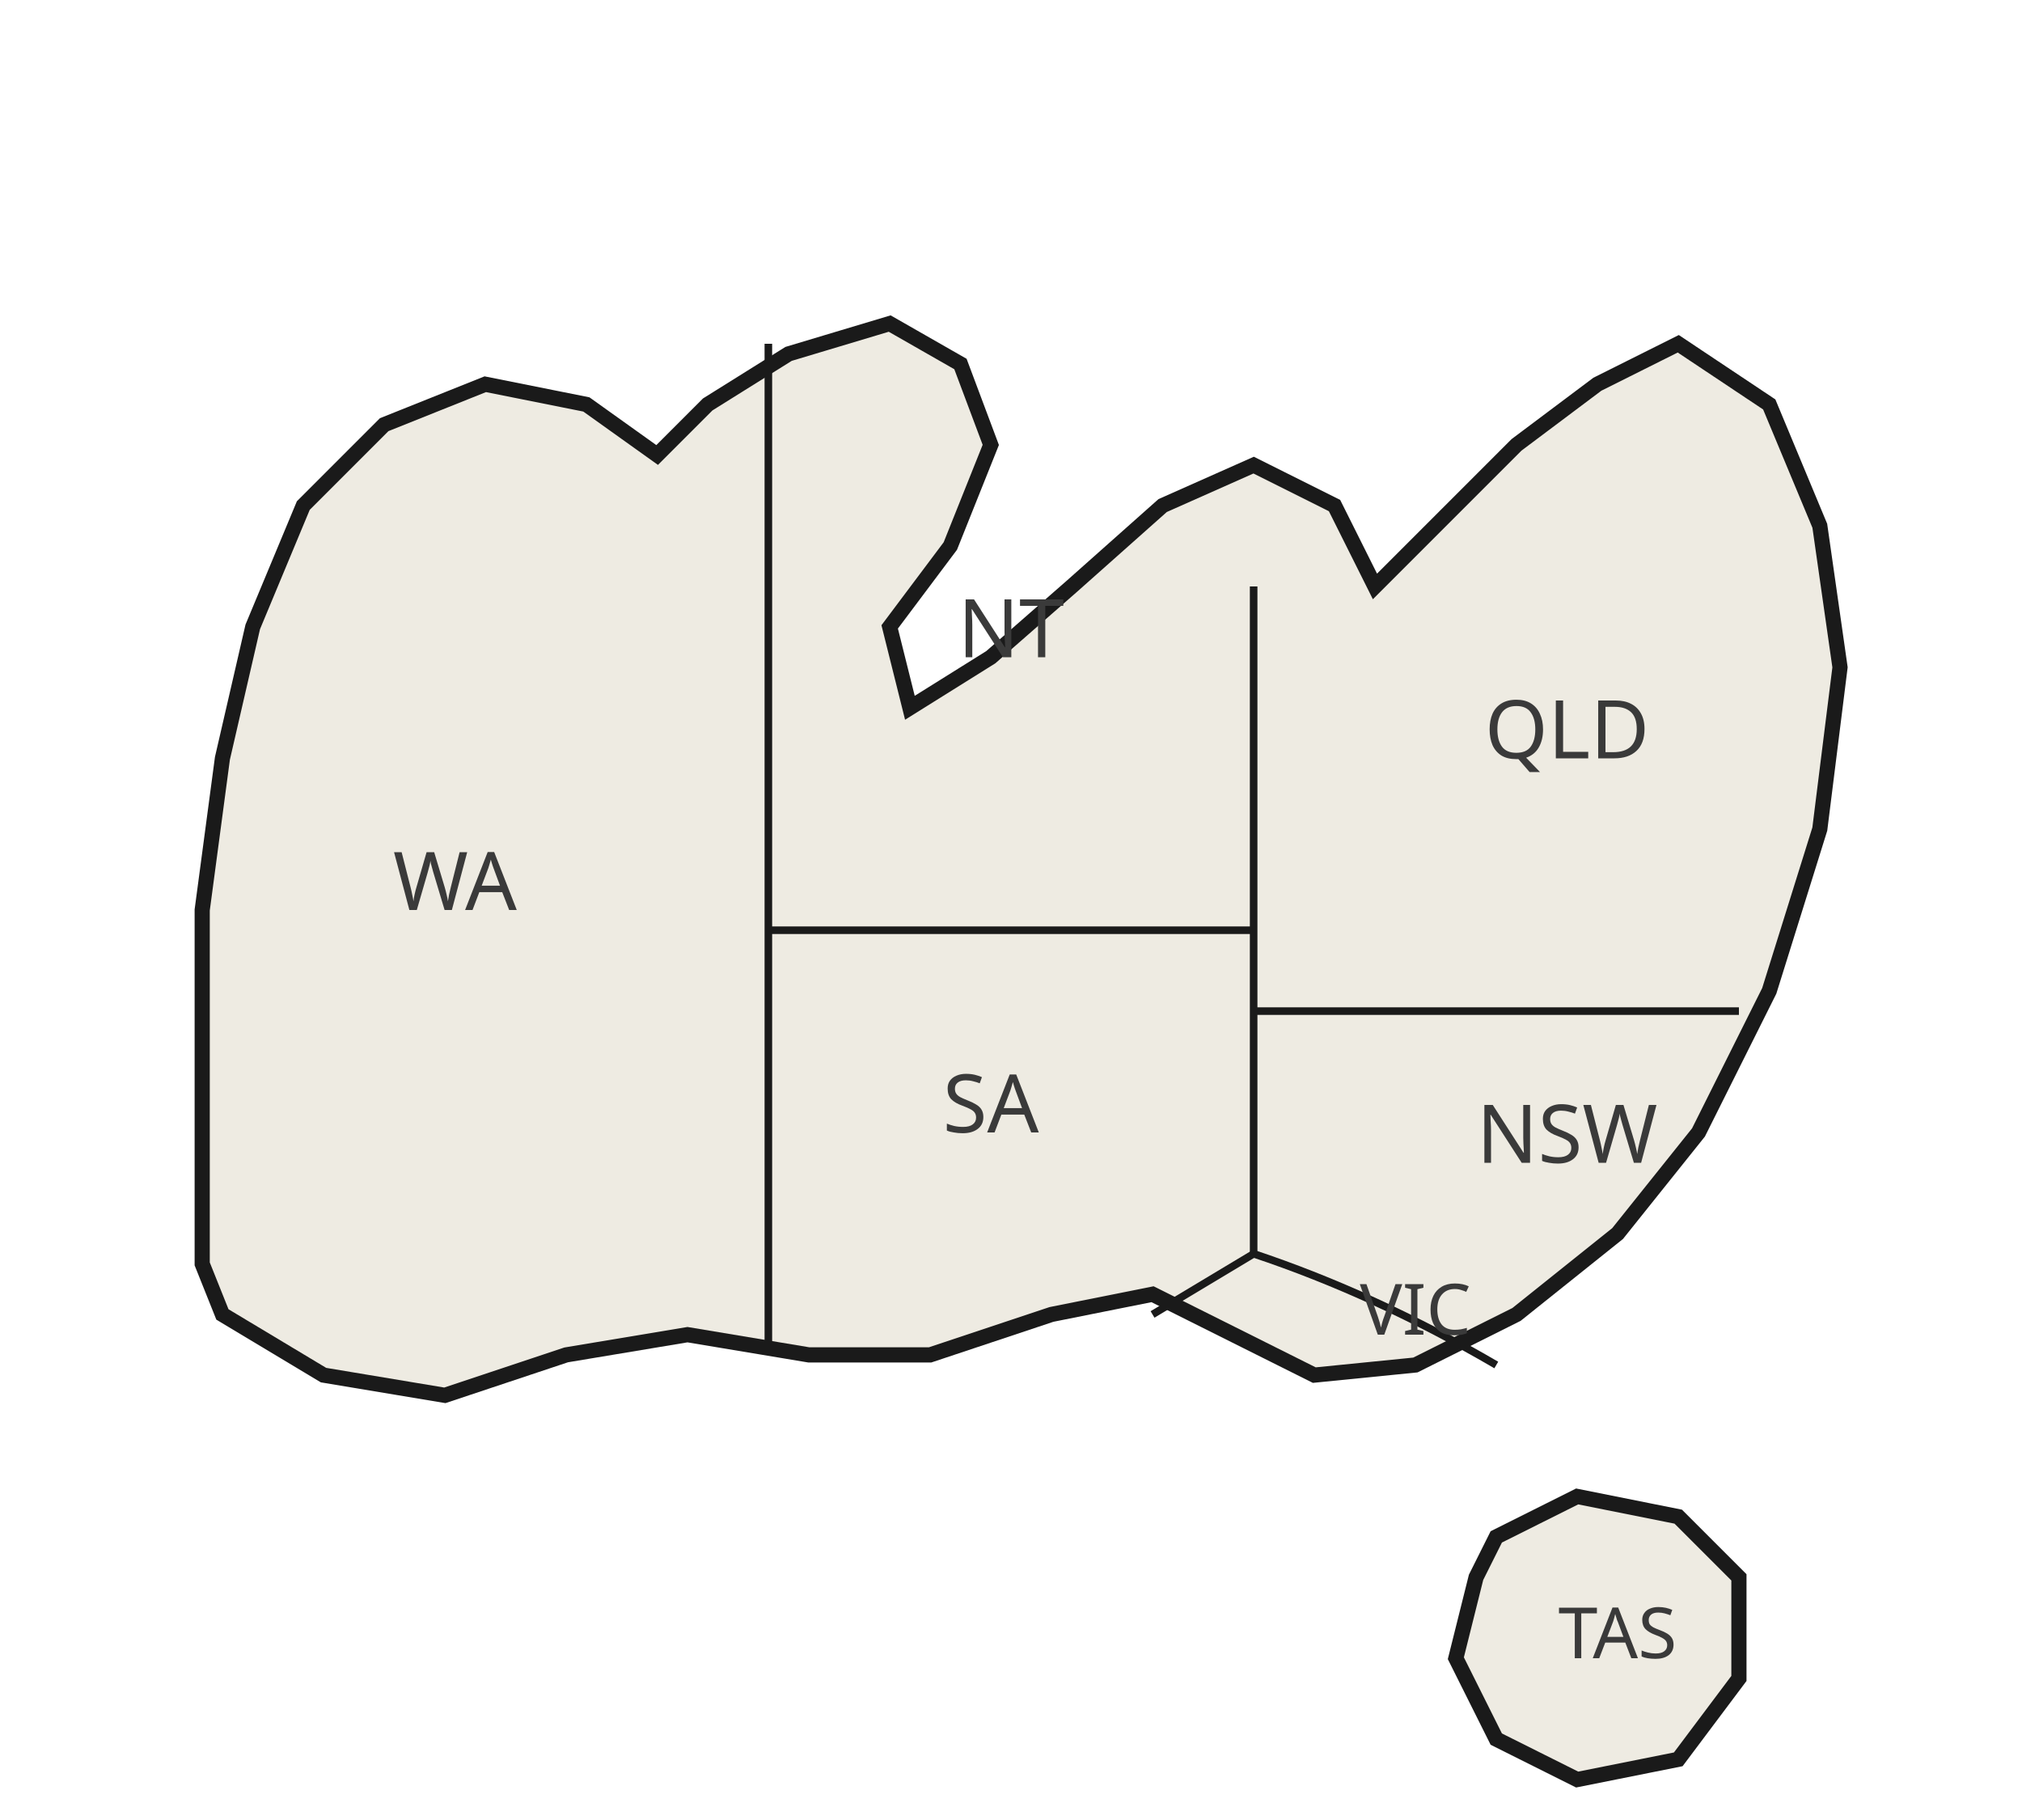
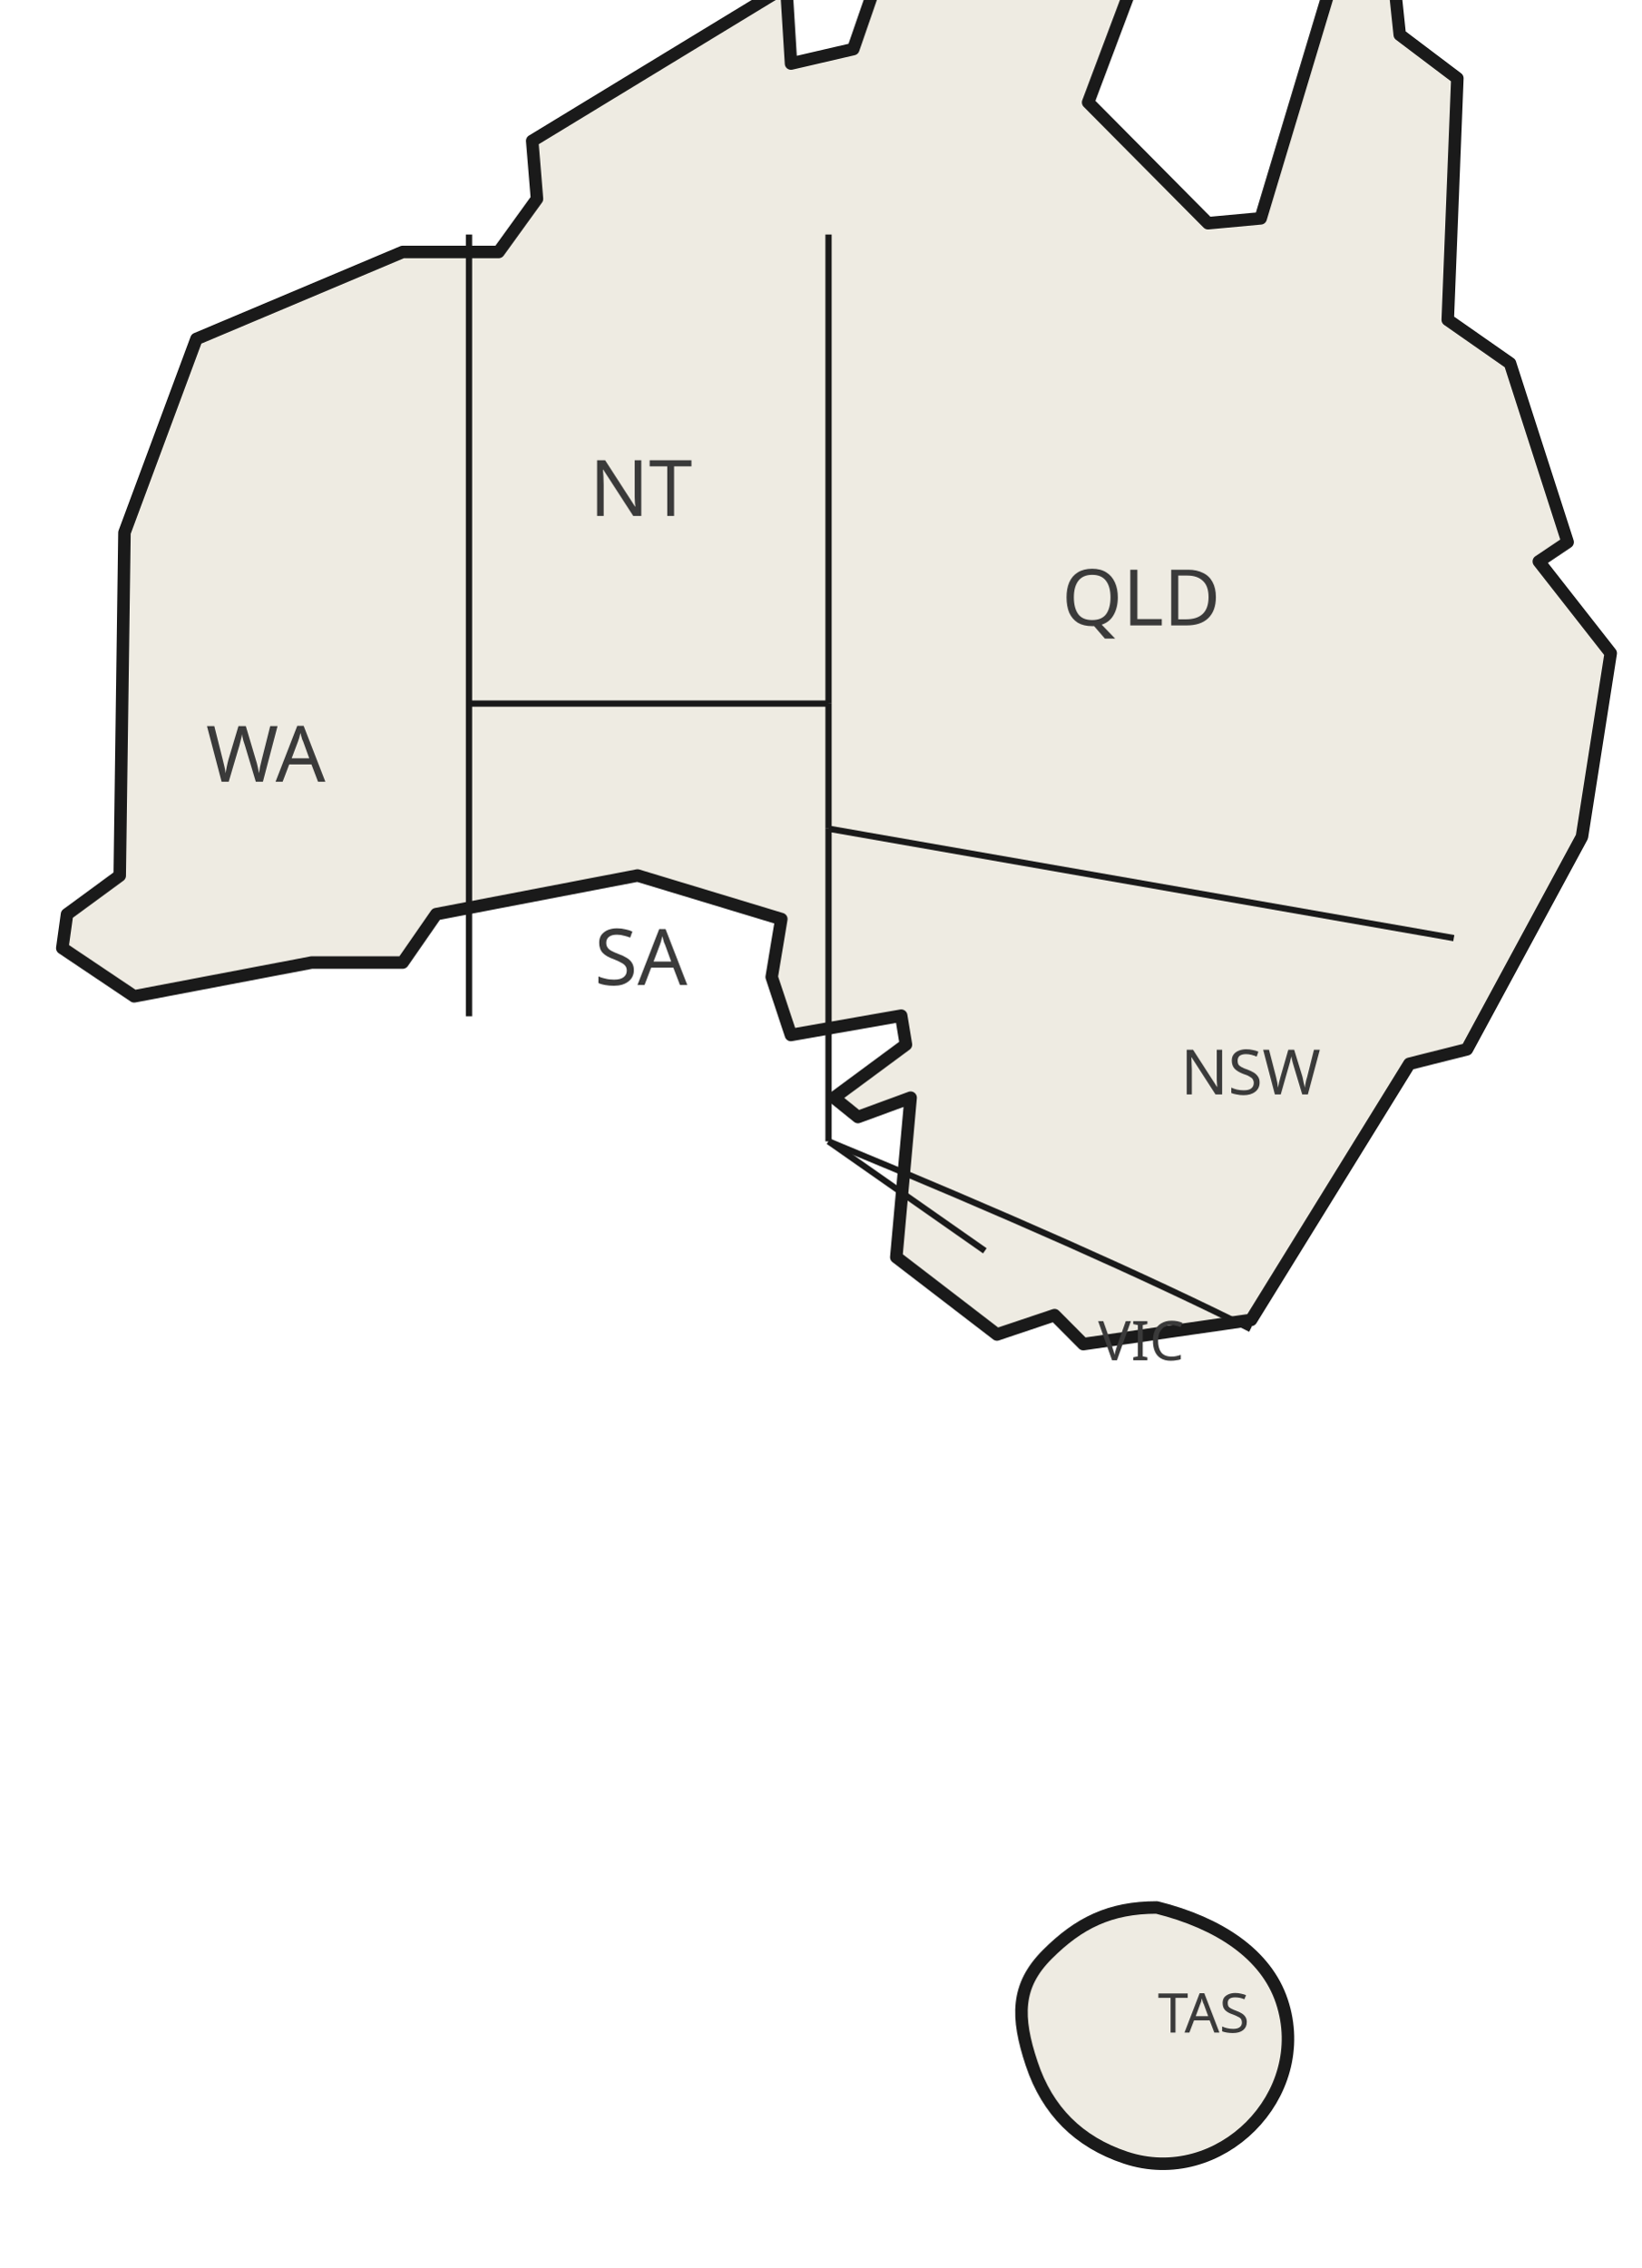
- <svg xmlns="http://www.w3.org/2000/svg" viewBox="0 0 200 180" fill="none">
-   <path d="M 20,120        L 20,105 L 20,90 L 22,75 L 25,62        L 30,50 L 38,42 L 48,38 L 58,40 L 65,45        L 70,40 L 78,35 L 88,32 L 95,36        L 98,44 L 94,54 L 88,62 L 90,70 L 98,65 L 106,58        L 115,50 L 124,46 L 132,50 L 136,58        L 142,52 L 150,44 L 158,38 L 166,34        L 175,40 L 180,52 L 182,66 L 180,82        L 175,98 L 168,112 L 160,122 L 150,130        L 140,135 L 130,136 L 122,132 L 114,128        L 104,130 L 92,134 L 80,134 L 68,132        L 56,134 L 44,138 L 32,136 L 22,130        L 20,125 L 20,120        Z" fill="#EEEBE2" stroke="#1A1A1A" stroke-width="1.5" />
-   <path d="M 148,152        L 156,148 L 166,150 L 172,156        L 172,166 L 166,174 L 156,176        L 148,172 L 144,164 L 146,156 L 148,152        Z" fill="#EEEBE2" stroke="#1A1A1A" stroke-width="1.5" />
-   <line x1="76" y1="34" x2="76" y2="92" stroke="#1A1A1A" stroke-width="0.75" />
-   <line x1="76" y1="92" x2="76" y2="134" stroke="#1A1A1A" stroke-width="0.75" />
-   <line x1="76" y1="92" x2="124" y2="92" stroke="#1A1A1A" stroke-width="0.75" />
-   <line x1="124" y1="58" x2="124" y2="92" stroke="#1A1A1A" stroke-width="0.75" />
-   <line x1="124" y1="92" x2="124" y2="100" stroke="#1A1A1A" stroke-width="0.75" />
-   <line x1="124" y1="100" x2="172" y2="100" stroke="#1A1A1A" stroke-width="0.75" />
-   <line x1="124" y1="100" x2="124" y2="124" stroke="#1A1A1A" stroke-width="0.75" />
-   <path d="M 124,124 Q 136,128 148,135" stroke="#1A1A1A" stroke-width="0.75" fill="none" />
-   <line x1="124" y1="124" x2="114" y2="130" stroke="#1A1A1A" stroke-width="0.75" />
-   <text x="45" y="90" font-family="system-ui, sans-serif" font-size="8" fill="#3A3A3A" text-anchor="middle">WA</text>
-   <text x="100" y="65" font-family="system-ui, sans-serif" font-size="8" fill="#3A3A3A" text-anchor="middle">NT</text>
-   <text x="98" y="112" font-family="system-ui, sans-serif" font-size="8" fill="#3A3A3A" text-anchor="middle">SA</text>
-   <text x="155" y="75" font-family="system-ui, sans-serif" font-size="8" fill="#3A3A3A" text-anchor="middle">QLD</text>
-   <text x="155" y="115" font-family="system-ui, sans-serif" font-size="8" fill="#3A3A3A" text-anchor="middle">NSW</text>
-   <text x="140" y="132" font-family="system-ui, sans-serif" font-size="7" fill="#3A3A3A" text-anchor="middle">VIC</text>
-   <text x="160" y="164" font-family="system-ui, sans-serif" font-size="7" fill="#3A3A3A" text-anchor="middle">TAS</text>
+ <svg xmlns="http://www.w3.org/2000/svg" viewBox="665 575 105 145" fill="none">
+   <path d="M672.961,609.067l-0.303,21.938l-3.371,2.472l-0.303,2.161l4.598,3.086l11.35-2.161h5.826l2.145-3.095l12.879-2.472l9.198,2.784l-0.614,3.708l1.228,3.708l7.055-1.236l0.303,1.851l-4.599,3.396l1.53,1.236l3.37-1.236l-0.917,10.2l6.44,4.944l3.683-1.236l1.841,1.852l10.735-1.548l10.123-16.381l3.682-0.925l7.357-13.596l1.841-11.739l-4.599-5.869l1.842-1.236l-3.684-11.436l-3.984-2.783l0.614-15.448l-3.684-2.782l-0.916-8.652h-1.842l-6.138,20.392l-3.37,0.312l-7.668-7.728l4.297-11.437l-7.971-1.547l-8.896,2.472l-2.454,7.104l-3.984,0.925l-0.304-4.944l-16.252,9.889l0.304,3.708l-2.454,3.397h-6.139l-13.19,5.56L672.961,609.067z" fill="#EEEBE2" stroke="#1A1A1A" stroke-width="0.8" stroke-linejoin="round" />
+   <path d="M739,697        c-3,0 -5,1 -7,3        c-2,2 -2,4 -1,7        c1,3 3,5 6,6        c3,1 6,0 8,-2        c2,-2 3,-5 2,-8        c-1,-3 -4,-5 -8,-6z" fill="#EEEBE2" stroke="#1A1A1A" stroke-width="0.8" stroke-linejoin="round" />
+   <line x1="695" y1="590" x2="695" y2="640" stroke="#1A1A1A" stroke-width="0.4" />
+   <line x1="718" y1="590" x2="718" y2="620" stroke="#1A1A1A" stroke-width="0.4" />
+   <line x1="695" y1="620" x2="718" y2="620" stroke="#1A1A1A" stroke-width="0.4" />
+   <line x1="718" y1="620" x2="718" y2="628" stroke="#1A1A1A" stroke-width="0.4" />
+   <line x1="718" y1="628" x2="758" y2="635" stroke="#1A1A1A" stroke-width="0.4" />
+   <line x1="718" y1="628" x2="718" y2="648" stroke="#1A1A1A" stroke-width="0.4" />
+   <line x1="718" y1="648" x2="728" y2="655" stroke="#1A1A1A" stroke-width="0.4" />
+   <path d="M718,648 Q735,655 745,660" stroke="#1A1A1A" stroke-width="0.4" fill="none" />
+   <text x="682" y="625" font-family="system-ui, sans-serif" font-size="5" fill="#3A3A3A" text-anchor="middle" font-weight="500">WA</text>
+   <text x="706" y="608" font-family="system-ui, sans-serif" font-size="5" fill="#3A3A3A" text-anchor="middle" font-weight="500">NT</text>
+   <text x="706" y="638" font-family="system-ui, sans-serif" font-size="5" fill="#3A3A3A" text-anchor="middle" font-weight="500">SA</text>
+   <text x="738" y="615" font-family="system-ui, sans-serif" font-size="5" fill="#3A3A3A" text-anchor="middle" font-weight="500">QLD</text>
+   <text x="745" y="645" font-family="system-ui, sans-serif" font-size="4" fill="#3A3A3A" text-anchor="middle" font-weight="500">NSW</text>
+   <text x="738" y="662" font-family="system-ui, sans-serif" font-size="3.5" fill="#3A3A3A" text-anchor="middle" font-weight="500">VIC</text>
+   <text x="742" y="705" font-family="system-ui, sans-serif" font-size="3.5" fill="#3A3A3A" text-anchor="middle" font-weight="500">TAS</text>
</svg>
